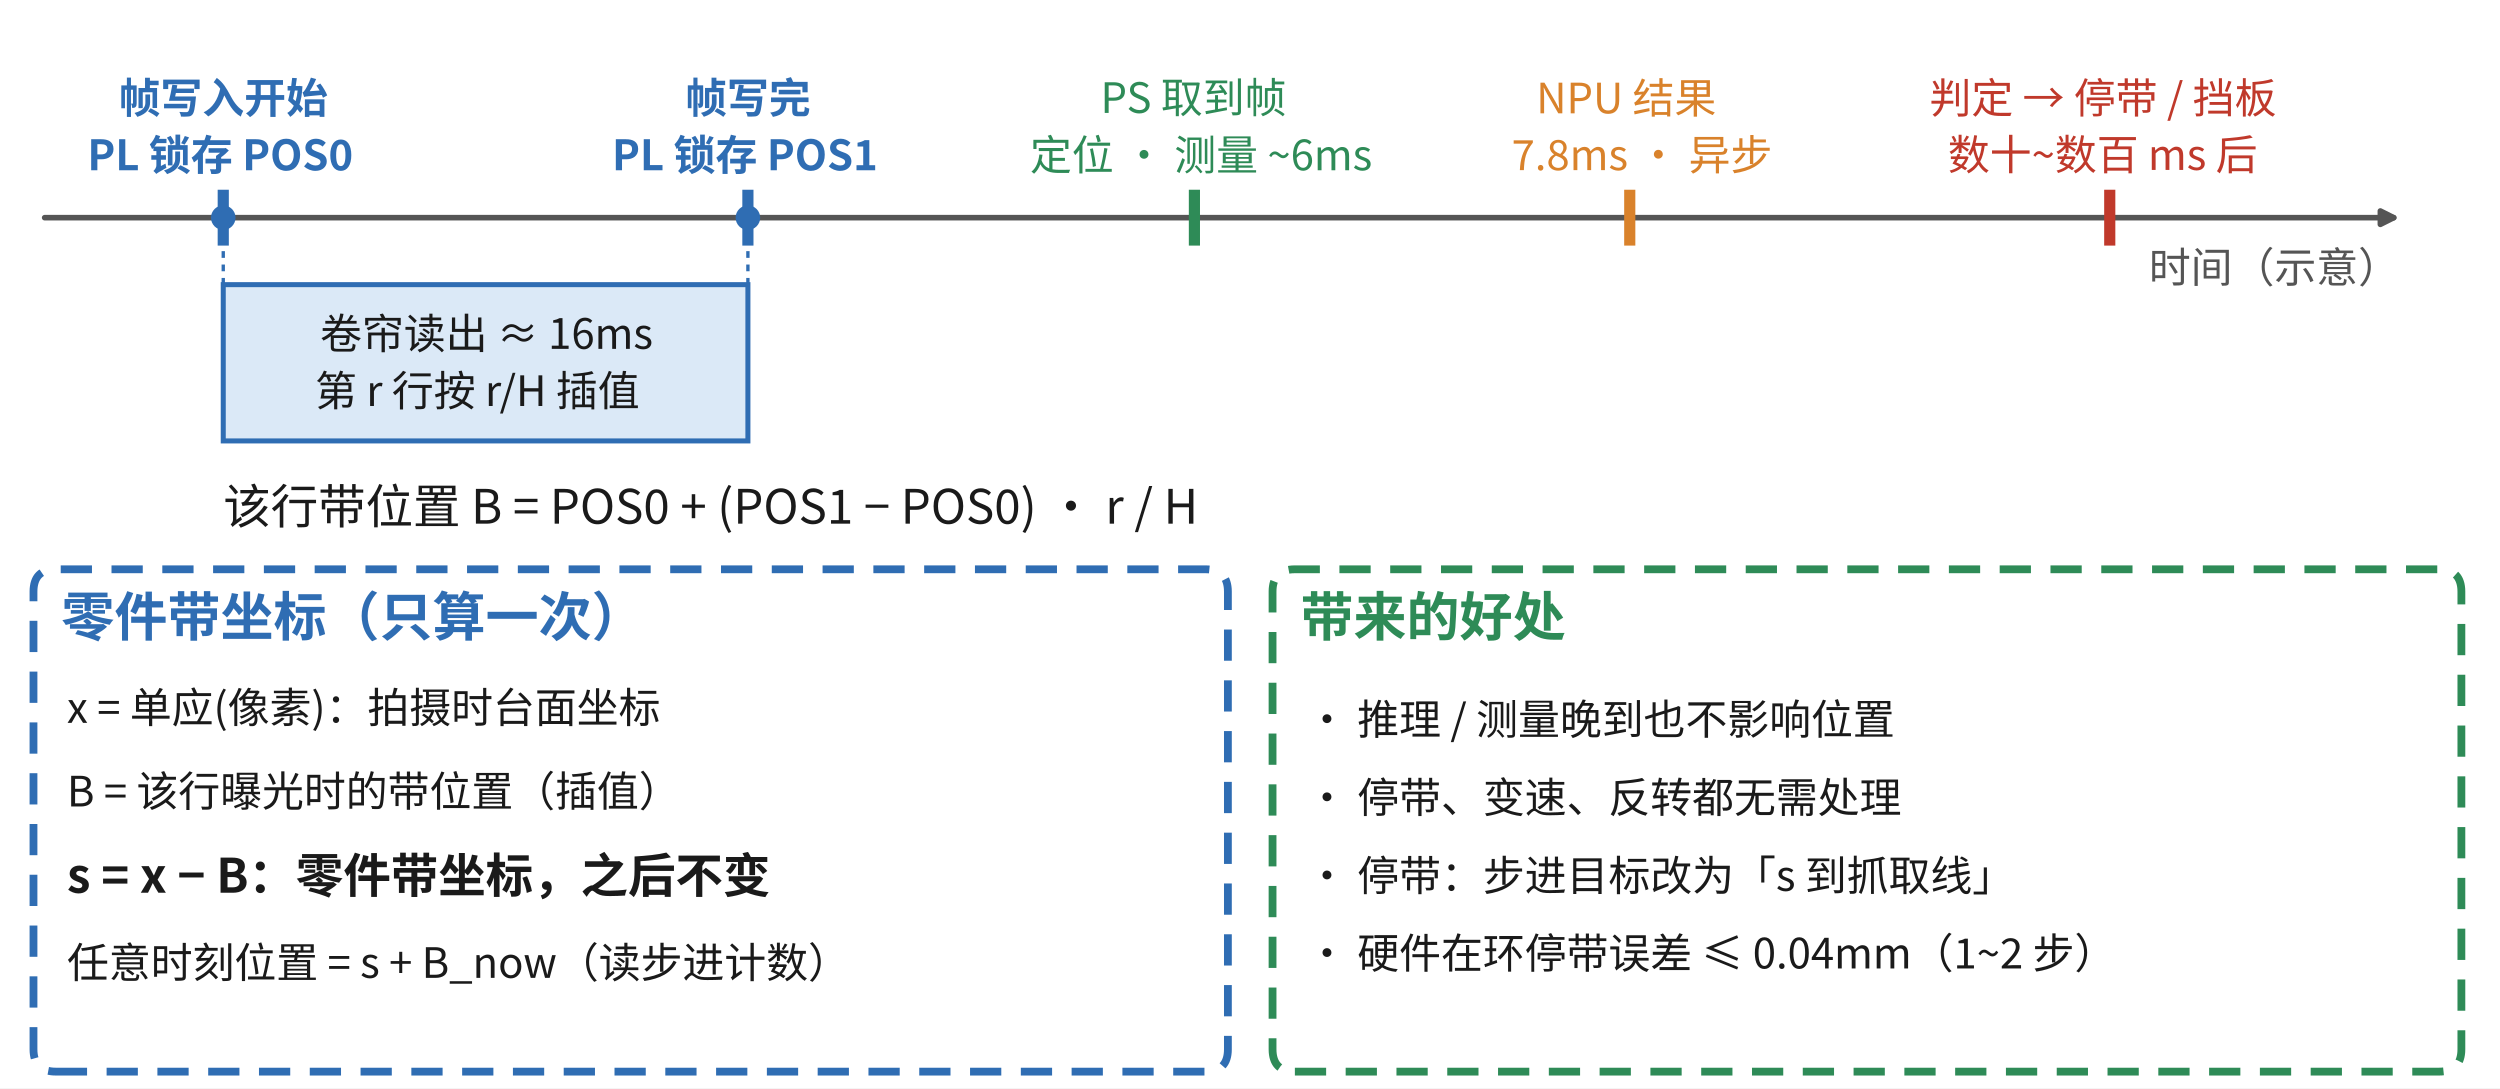
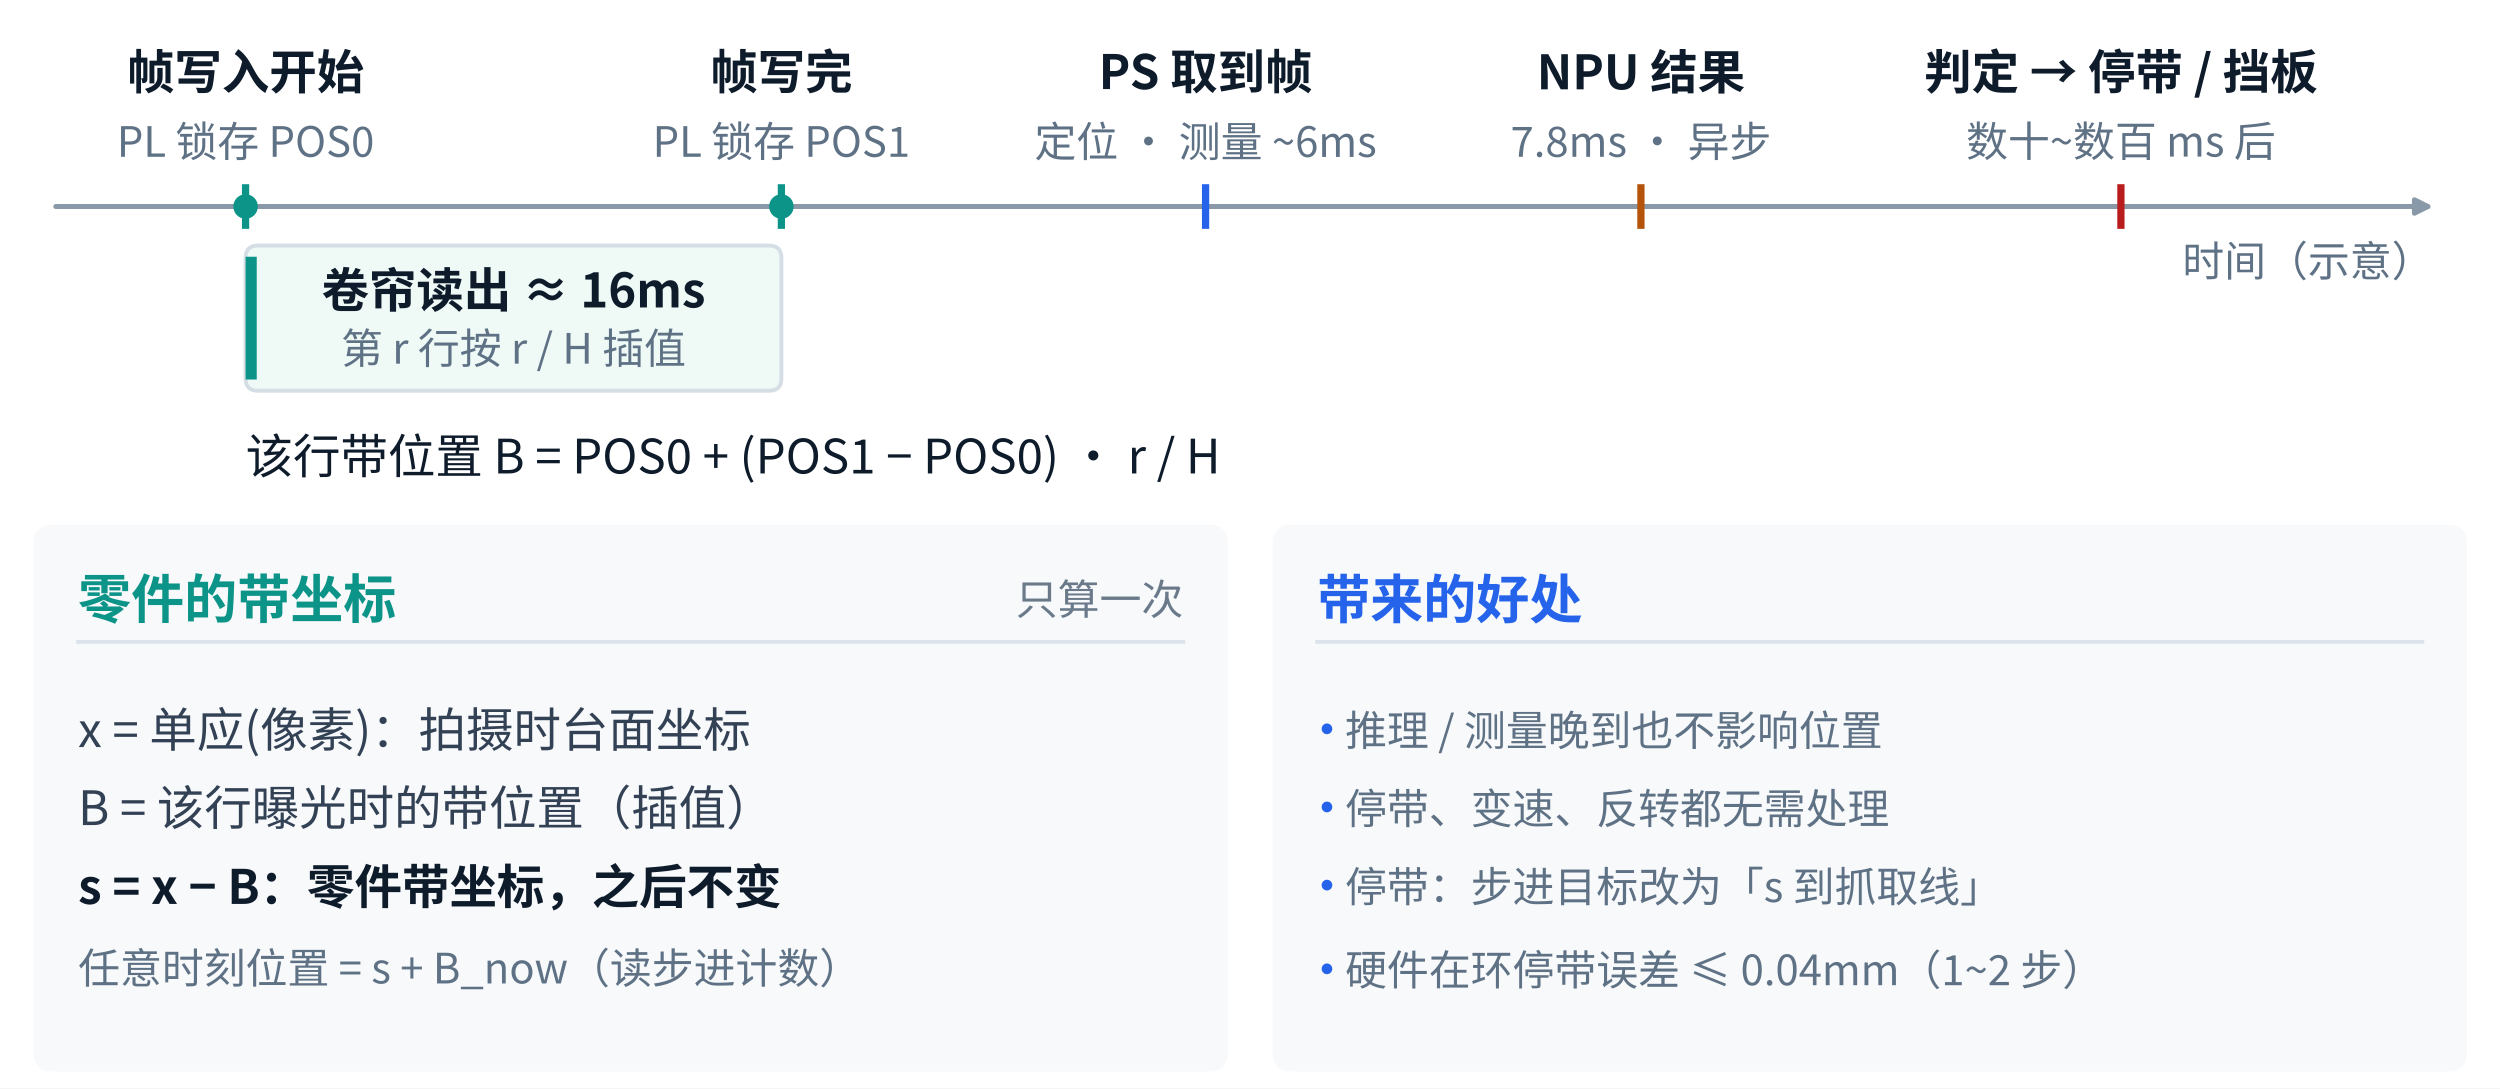
<svg xmlns="http://www.w3.org/2000/svg" width="447.92pt" height="195pt" viewBox="0 0 447.92 195" version="1.1">
  <defs>
    <style type="text/css">*{stroke-linejoin: round; stroke-linecap: butt}</style>
  </defs>
  <g id="figure_1">
    <g id="patch_1">
      <path d="M 0 195  L 447.92 195  L 447.92 0  L 0 0  z " style="fill: #ffffff" />
    </g>
    <g id="axes_1">
      <g id="patch_2">
-         <path d="M 40 79  L 134 79  L 134 51  L 40 51  z " clip-path="url(#p6368940139)" style="fill: #dbe9f7; stroke: #2f6db3; stroke-width: 0.9; stroke-linejoin: miter" />
+         <path d="M 9.5 192  L 216.5 192  Q 220 192 220 188.5  L 220 97.5  Q 220 94 216.5 94  L 9.5 94  Q 6 94 6 97.5  L 6 188.5  Q 6 192 9.5 192  z " clip-path="url(#pf48c7b3c7a)" style="fill: #f7f9fb" />
+       </g>
+       <g id="patch_3">
+         <path d="M 231.5 192  L 438.5 192  Q 442 192 442 188.5  L 442 97.5  Q 442 94 438.5 94  L 231.5 94  Q 228 94 228 97.5  L 228 188.5  Q 228 192 231.5 192  z " clip-path="url(#pf48c7b3c7a)" style="fill: #f7f9fb" />
      </g>
      <g id="line2d_1">
-         <path d="M 40 51  L 40 43  " clip-path="url(#p6368940139)" style="fill: none; stroke-dasharray: 1.2,1.2; stroke-dashoffset: 0; stroke: #2f6db3; stroke-width: 0.6" />
+         <path d="M 14 115  L 212 115  " clip-path="url(#pf48c7b3c7a)" style="fill: none; stroke: #dce3ea; stroke-width: 0.7; stroke-linecap: square" />
      </g>
      <g id="line2d_2">
-         <path d="M 134 51  L 134 43  " clip-path="url(#p6368940139)" style="fill: none; stroke-dasharray: 1.2,1.2; stroke-dashoffset: 0; stroke: #2f6db3; stroke-width: 0.6" />
-       </g>
-       <g id="patch_3">
-         <path d="M 10 192  L 216 192  Q 220 192 220 188  L 220 106  Q 220 102 216 102  L 10 102  Q 6 102 6 106  L 6 188  Q 6 192 10 192  L 10 192  z " clip-path="url(#p6368940139)" style="fill: none; stroke-dasharray: 5.6,3.5; stroke-dashoffset: 0; stroke: #2f6db3; stroke-width: 1.4; stroke-linejoin: miter" />
+         <path d="M 236 115  L 434 115  " clip-path="url(#pf48c7b3c7a)" style="fill: none; stroke: #dce3ea; stroke-width: 0.7; stroke-linecap: square" />
      </g>
      <g id="patch_4">
-         <path d="M 232 192  L 437 192  Q 441 192 441 188  L 441 106  Q 441 102 437 102  L 232 102  Q 228 102 228 106  L 228 188  Q 228 192 232 192  L 232 192  z " clip-path="url(#p6368940139)" style="fill: none; stroke-dasharray: 5.6,3.5; stroke-dashoffset: 0; stroke: #2e8b57; stroke-width: 1.4; stroke-linejoin: miter" />
+         <path d="M 10 37  Q 223 37 434.994 37  " clip-path="url(#pf48c7b3c7a)" style="fill: none; stroke: #8a99a8; stroke-width: 0.9; stroke-linecap: round" />
+         <path d="M 432.594 35.8  L 434.994 37  L 432.594 38.2  z " clip-path="url(#pf48c7b3c7a)" style="fill: #8a99a8; stroke: #8a99a8; stroke-width: 0.9; stroke-linecap: round" />
+       </g>
+       <g id="line2d_3">
+         <path d="M 44 41  L 44 33  " clip-path="url(#pf48c7b3c7a)" style="fill: none; stroke: #0d9488; stroke-width: 1.3" />
+       </g>
+       <g id="line2d_4">
+         <path d="M 140 41  L 140 33  " clip-path="url(#pf48c7b3c7a)" style="fill: none; stroke: #0d9488; stroke-width: 1.3" />
+       </g>
+       <g id="line2d_5">
+         <path d="M 216 41  L 216 33  " clip-path="url(#pf48c7b3c7a)" style="fill: none; stroke: #2563eb; stroke-width: 1.3" />
+       </g>
+       <g id="line2d_6">
+         <path d="M 294 41  L 294 33  " clip-path="url(#pf48c7b3c7a)" style="fill: none; stroke: #b45309; stroke-width: 1.3" />
+       </g>
+       <g id="line2d_7">
+         <path d="M 380 41  L 380 33  " clip-path="url(#pf48c7b3c7a)" style="fill: none; stroke: #b91c1c; stroke-width: 1.3" />
      </g>
      <g id="patch_5">
-         <path d="M 8 39  Q 219 39 428.882 39  " clip-path="url(#p6368940139)" style="fill: none; stroke: #555555; stroke-linecap: round" />
-         <path d="M 426.482 37.8  L 428.882 39  L 426.482 40.2  z " clip-path="url(#p6368940139)" style="fill: #555555; stroke: #555555; stroke-linecap: round" />
+         <path d="M 46.2 70  L 137.8 70  Q 140 70 140 67.8  L 140 46.2  Q 140 44 137.8 44  L 46.2 44  Q 44 44 44 46.2  L 44 67.8  Q 44 70 46.2 70  z " clip-path="url(#pf48c7b3c7a)" style="fill: #effaf7; stroke: #d5dde5; stroke-width: 0.7; stroke-linejoin: miter" />
      </g>
-       <g id="line2d_3">
-         <path d="M 40 43  L 40 35  " clip-path="url(#p6368940139)" style="fill: none; stroke: #2f6db3; stroke-width: 2; stroke-linecap: square" />
-       </g>
-       <g id="line2d_4">
-         <path d="M 134 43  L 134 35  " clip-path="url(#p6368940139)" style="fill: none; stroke: #2f6db3; stroke-width: 2; stroke-linecap: square" />
-       </g>
-       <g id="line2d_5">
-         <path d="M 214 43  L 214 35  " clip-path="url(#p6368940139)" style="fill: none; stroke: #2e8b57; stroke-width: 2; stroke-linecap: square" />
-       </g>
-       <g id="line2d_6">
-         <path d="M 292 43  L 292 35  " clip-path="url(#p6368940139)" style="fill: none; stroke: #d9822b; stroke-width: 2; stroke-linecap: square" />
-       </g>
-       <g id="line2d_7">
-         <path d="M 378 43  L 378 35  " clip-path="url(#p6368940139)" style="fill: none; stroke: #c0392b; stroke-width: 2; stroke-linecap: square" />
+       <g id="patch_6">
+         <path d="M 44 68  L 46 68  L 46 46  L 44 46  z " clip-path="url(#pf48c7b3c7a)" style="fill: #0d9488" />
      </g>
      <g id="text_1">
-         <text style="font-size: 7.5px; font-family: 'Microsoft YaHei', 'Noto Sans CJK SC', 'WenQuanYi Zen Hei', 'SimHei', 'DejaVu Sans', sans-serif; text-anchor: end; fill: #555555" x="430" y="50.632" transform="rotate(-0 430 50.63184)">时间（示意）</text>
+         <text style="font-size: 7.5px; font-family: 'Microsoft YaHei', 'Noto Sans CJK SC', 'WenQuanYi Zen Hei', 'SimHei', 'DejaVu Sans', sans-serif; text-anchor: end; fill: #5f7285" x="436" y="49.518" transform="rotate(-0 436 49.51777)">时间（示意）</text>
      </g>
      <g id="text_2">
-         <text style="font-weight: 700; font-size: 7.5px; font-family: 'Microsoft YaHei', 'Noto Sans CJK SC', 'WenQuanYi Zen Hei', 'SimHei', 'DejaVu Sans', sans-serif; fill: #2f6db3" transform="translate(21.25 20.2834)">帧写入开始</text>
-         <text style="font-weight: 700; font-size: 7.5px; font-family: 'Microsoft YaHei', 'Noto Sans CJK SC', 'WenQuanYi Zen Hei', 'SimHei', 'DejaVu Sans', sans-serif; fill: #2f6db3" transform="translate(15.64902 30.50801)">PL 锁存 POS0</text>
+         <text style="font-weight: 700; font-size: 8.5px; font-family: 'Microsoft YaHei', 'Noto Sans CJK SC', 'WenQuanYi Zen Hei', 'SimHei', 'DejaVu Sans', sans-serif; text-anchor: middle; fill: #0e1b2b" x="44" y="15.976" transform="rotate(-0 44 15.97566)">帧写入开始</text>
      </g>
      <g id="text_3">
-         <text style="font-weight: 700; font-size: 7.5px; font-family: 'Microsoft YaHei', 'Noto Sans CJK SC', 'WenQuanYi Zen Hei', 'SimHei', 'DejaVu Sans', sans-serif; fill: #2f6db3" transform="translate(122.75 20.27285)">帧写完</text>
-         <text style="font-weight: 700; font-size: 7.5px; font-family: 'Microsoft YaHei', 'Noto Sans CJK SC', 'WenQuanYi Zen Hei', 'SimHei', 'DejaVu Sans', sans-serif; fill: #2f6db3" transform="translate(109.649 30.50801)">PL 锁存 POS1</text>
+         <text style="font-size: 7.5px; font-family: 'Microsoft YaHei', 'Noto Sans CJK SC', 'WenQuanYi Zen Hei', 'SimHei', 'DejaVu Sans', sans-serif; text-anchor: middle; fill: #5f7285" x="44" y="28.096" transform="rotate(-0 44 28.09629)">PL 锁存 POS0</text>
      </g>
      <g id="text_4">
-         <text style="font-size: 7.5px; font-family: 'Microsoft YaHei', 'Noto Sans CJK SC', 'WenQuanYi Zen Hei', 'SimHei', 'DejaVu Sans', sans-serif; fill: #2e8b57" transform="translate(197.1813 20.23594)">PS 取到帧</text>
-         <text style="font-size: 7.5px; font-family: 'Microsoft YaHei', 'Noto Sans CJK SC', 'WenQuanYi Zen Hei', 'SimHei', 'DejaVu Sans', sans-serif; fill: #2e8b57" transform="translate(184.5373 30.50449)">定位 · 测量 ~6ms</text>
+         <text style="font-weight: 700; font-size: 8.5px; font-family: 'Microsoft YaHei', 'Noto Sans CJK SC', 'WenQuanYi Zen Hei', 'SimHei', 'DejaVu Sans', sans-serif; text-anchor: middle; fill: #0e1b2b" x="140" y="15.964" transform="rotate(-0 140 15.96371)">帧写完</text>
      </g>
      <g id="text_5">
-         <text style="font-size: 7.5px; font-family: 'Microsoft YaHei', 'Noto Sans CJK SC', 'WenQuanYi Zen Hei', 'SimHei', 'DejaVu Sans', sans-serif; fill: #d9822b" transform="translate(275.2475 20.30918)">NPU 结果</text>
-         <text style="font-size: 7.5px; font-family: 'Microsoft YaHei', 'Noto Sans CJK SC', 'WenQuanYi Zen Hei', 'SimHei', 'DejaVu Sans', sans-serif; fill: #d9822b" transform="translate(270.8266 30.48574)">7.8ms · 异步</text>
+         <text style="font-size: 7.5px; font-family: 'Microsoft YaHei', 'Noto Sans CJK SC', 'WenQuanYi Zen Hei', 'SimHei', 'DejaVu Sans', sans-serif; text-anchor: middle; fill: #5f7285" x="140" y="28.096" transform="rotate(-0 140 28.09629)">PL 锁存 POS1</text>
      </g>
      <g id="text_6">
-         <text style="font-size: 7.5px; font-family: 'Microsoft YaHei', 'Noto Sans CJK SC', 'WenQuanYi Zen Hei', 'SimHei', 'DejaVu Sans', sans-serif; fill: #c0392b" transform="translate(345.709 20.29453)">判定 → 停带 / 挡板</text>
-         <text style="font-size: 7.5px; font-family: 'Microsoft YaHei', 'Noto Sans CJK SC', 'WenQuanYi Zen Hei', 'SimHei', 'DejaVu Sans', sans-serif; fill: #c0392b" transform="translate(348.999 30.44941)">数十~数百 ms 后</text>
+         <text style="font-weight: 700; font-size: 8.5px; font-family: 'Microsoft YaHei', 'Noto Sans CJK SC', 'WenQuanYi Zen Hei', 'SimHei', 'DejaVu Sans', sans-serif; text-anchor: middle; fill: #0e1b2b" x="216" y="15.963" transform="rotate(-0 216 15.96305)">PS 取到帧</text>
      </g>
      <g id="text_7">
-         <text style="font-size: 7.5px; font-family: 'Microsoft YaHei', 'Noto Sans CJK SC', 'WenQuanYi Zen Hei', 'SimHei', 'DejaVu Sans', sans-serif; fill: #1a1a1a" transform="translate(57.34746 62.50098)">卷帘读出 ≈ 16ms</text>
-         <text style="font-size: 7.5px; font-family: 'Microsoft YaHei', 'Noto Sans CJK SC', 'WenQuanYi Zen Hei', 'SimHei', 'DejaVu Sans', sans-serif; fill: #1a1a1a" transform="translate(56.44453 72.74375)">第 r 行按 r/H 插值</text>
+         <text style="font-size: 7.5px; font-family: 'Microsoft YaHei', 'Noto Sans CJK SC', 'WenQuanYi Zen Hei', 'SimHei', 'DejaVu Sans', sans-serif; text-anchor: middle; fill: #5f7285" x="216" y="28.119" transform="rotate(-0 216 28.11856)">定位 · 测量 ~6ms</text>
      </g>
      <g id="text_8">
-         <text style="font-size: 8.5px; font-family: 'Microsoft YaHei', 'Noto Sans CJK SC', 'WenQuanYi Zen Hei', 'SimHei', 'DejaVu Sans', sans-serif; text-anchor: start; fill: #1a1a1a" x="40" y="93.828" transform="rotate(-0 40 93.82824)">该行带位置 B = POS0 + (POS1 − POS0) · r / H</text>
+         <text style="font-weight: 700; font-size: 8.5px; font-family: 'Microsoft YaHei', 'Noto Sans CJK SC', 'WenQuanYi Zen Hei', 'SimHei', 'DejaVu Sans', sans-serif; text-anchor: middle; fill: #0e1b2b" x="294" y="16.005" transform="rotate(-0 294 16.00488)">NPU 结果</text>
      </g>
      <g id="text_9">
-         <text style="font-weight: 700; font-size: 9.5px; font-family: 'Microsoft YaHei', 'Noto Sans CJK SC', 'WenQuanYi Zen Hei', 'SimHei', 'DejaVu Sans', sans-serif; text-anchor: start; fill: #2f6db3" x="11" y="113.946" transform="rotate(-0 11 113.9459)">零件带坐标（只算一次）</text>
+         <text style="font-size: 7.5px; font-family: 'Microsoft YaHei', 'Noto Sans CJK SC', 'WenQuanYi Zen Hei', 'SimHei', 'DejaVu Sans', sans-serif; text-anchor: middle; fill: #5f7285" x="294" y="28.1" transform="rotate(-0 294 28.0998)">7.8ms · 异步</text>
      </g>
      <g id="text_10">
-         <text style="font-size: 7.5px; font-family: 'Microsoft YaHei', 'Noto Sans CJK SC', 'WenQuanYi Zen Hei', 'SimHei', 'DejaVu Sans', sans-serif; text-anchor: start; fill: #1a1a1a" x="12" y="129.514" transform="rotate(-0 12 129.5143)">x = 单应(像素)：拍摄时台面坐标</text>
+         <text style="font-weight: 700; font-size: 8.5px; font-family: 'Microsoft YaHei', 'Noto Sans CJK SC', 'WenQuanYi Zen Hei', 'SimHei', 'DejaVu Sans', sans-serif; text-anchor: middle; fill: #0e1b2b" x="380" y="15.972" transform="rotate(-0 380 15.97168)">判定 → 停带 / 挡板</text>
      </g>
      <g id="text_11">
-         <text style="font-size: 7.5px; font-family: 'Microsoft YaHei', 'Noto Sans CJK SC', 'WenQuanYi Zen Hei', 'SimHei', 'DejaVu Sans', sans-serif; text-anchor: start; fill: #1a1a1a" x="12" y="144.496" transform="rotate(-0 12 144.4955)">B = 该行曝光时的带位置（插值）</text>
+         <text style="font-size: 7.5px; font-family: 'Microsoft YaHei', 'Noto Sans CJK SC', 'WenQuanYi Zen Hei', 'SimHei', 'DejaVu Sans', sans-serif; text-anchor: middle; fill: #5f7285" x="380" y="28.063" transform="rotate(-0 380 28.06348)">数十~数百 ms 后</text>
      </g>
      <g id="text_12">
-         <text style="font-weight: 700; font-size: 8.5px; font-family: 'Microsoft YaHei', 'Noto Sans CJK SC', 'WenQuanYi Zen Hei', 'SimHei', 'DejaVu Sans', sans-serif; text-anchor: start; fill: #1a1a1a" x="12" y="159.955" transform="rotate(-0 12 159.9551)">s = x − B：零件带坐标，之后不变</text>
+         <text style="font-weight: 700; font-size: 8.5px; font-family: 'Microsoft YaHei', 'Noto Sans CJK SC', 'WenQuanYi Zen Hei', 'SimHei', 'DejaVu Sans', sans-serif; text-anchor: middle; fill: #0e1b2b" x="92" y="55.084" transform="rotate(-0 92 55.08406)">卷帘读出 ≈ 16ms</text>
      </g>
      <g id="text_13">
-         <text style="font-size: 7.5px; font-family: 'Microsoft YaHei', 'Noto Sans CJK SC', 'WenQuanYi Zen Hei', 'SimHei', 'DejaVu Sans', sans-serif; text-anchor: start; fill: #1a1a1a" x="12" y="175.205" transform="rotate(-0 12 175.2049)">任意时刻位置 = s + B_now（读步进计数）</text>
+         <text style="font-size: 7.5px; font-family: 'Microsoft YaHei', 'Noto Sans CJK SC', 'WenQuanYi Zen Hei', 'SimHei', 'DejaVu Sans', sans-serif; text-anchor: middle; fill: #5f7285" x="92" y="65.155" transform="rotate(-0 92 65.15469)">第 r 行按 r / H 插值</text>
      </g>
      <g id="text_14">
-         <text style="font-weight: 700; font-size: 9.5px; font-family: 'Microsoft YaHei', 'Noto Sans CJK SC', 'WenQuanYi Zen Hei', 'SimHei', 'DejaVu Sans', sans-serif; text-anchor: start; fill: #2e8b57" x="233" y="113.946" transform="rotate(-0 233 113.9459)">带来的好处</text>
+         <text style="font-size: 8.5px; font-family: 'Microsoft YaHei', 'Noto Sans CJK SC', 'WenQuanYi Zen Hei', 'SimHei', 'DejaVu Sans', sans-serif; text-anchor: start; fill: #0e1b2b" x="44" y="84.828" transform="rotate(-0 44 84.82824)">该行带位置 B = POS0 + (POS1 − POS0) · r / H</text>
      </g>
      <g id="text_15">
-         <text style="font-size: 7.5px; font-family: 'Microsoft YaHei', 'Noto Sans CJK SC', 'WenQuanYi Zen Hei', 'SimHei', 'DejaVu Sans', sans-serif; text-anchor: start; fill: #1a1a1a" x="234" y="131.619" transform="rotate(-0 234 131.6186)">• 推理 / 测量晚到也不影响位置</text>
+         <text style="font-weight: 700; font-size: 9.5px; font-family: 'Microsoft YaHei', 'Noto Sans CJK SC', 'WenQuanYi Zen Hei', 'SimHei', 'DejaVu Sans', sans-serif; text-anchor: start; fill: #0d9488" x="14" y="110.775" transform="rotate(-0 14 110.7753)">零件的带坐标</text>
      </g>
      <g id="text_16">
-         <text style="font-size: 7.5px; font-family: 'Microsoft YaHei', 'Noto Sans CJK SC', 'WenQuanYi Zen Hei', 'SimHei', 'DejaVu Sans', sans-serif; text-anchor: start; fill: #1a1a1a" x="234" y="145.619" transform="rotate(-0 234 145.6186)">• 停带、变速、反转都无需处理</text>
+         <text style="font-size: 7.5px; font-family: 'Microsoft YaHei', 'Noto Sans CJK SC', 'WenQuanYi Zen Hei', 'SimHei', 'DejaVu Sans', sans-serif; text-anchor: end; fill: #6b7a8b" x="212" y="110.115" transform="rotate(-0 212 110.115)">只算一次</text>
      </g>
      <g id="text_17">
-         <text style="font-size: 7.5px; font-family: 'Microsoft YaHei', 'Noto Sans CJK SC', 'WenQuanYi Zen Hei', 'SimHei', 'DejaVu Sans', sans-serif; text-anchor: start; fill: #1a1a1a" x="234" y="159.619" transform="rotate(-0 234 159.6186)">• 停带：步进目标改为「s 到抓取线」</text>
+         <text style="font-size: 8.5px; font-family: 'Microsoft YaHei', 'Noto Sans CJK SC', 'WenQuanYi Zen Hei', 'SimHei', 'DejaVu Sans', sans-serif; text-anchor: start; fill: #334155" x="14" y="133.849" transform="rotate(-0 14 133.8495)">x = 单应(像素)：拍摄时台面坐标</text>
      </g>
      <g id="text_18">
-         <text style="font-size: 7.5px; font-family: 'Microsoft YaHei', 'Noto Sans CJK SC', 'WenQuanYi Zen Hei', 'SimHei', 'DejaVu Sans', sans-serif; text-anchor: start; fill: #1a1a1a" x="234" y="173.521" transform="rotate(-0 234 173.5213)">• 硬件在环停带误差 ≤ 0.04mm（1~2 步）</text>
+         <text style="font-size: 8.5px; font-family: 'Microsoft YaHei', 'Noto Sans CJK SC', 'WenQuanYi Zen Hei', 'SimHei', 'DejaVu Sans', sans-serif; text-anchor: start; fill: #334155" x="14" y="147.828" transform="rotate(-0 14 147.8282)">B = 该行曝光时的带位置（插值）</text>
      </g>
-       <g id="patch_6">
-         <path d="M 40 40.7  C 40.451 40.7 40.883 40.521 41.202 40.202  C 41.521 39.883 41.7 39.451 41.7 39  C 41.7 38.549 41.521 38.117 41.202 37.798  C 40.883 37.479 40.451 37.3 40 37.3  C 39.549 37.3 39.117 37.479 38.798 37.798  C 38.479 38.117 38.3 38.549 38.3 39  C 38.3 39.451 38.479 39.883 38.798 40.202  C 39.117 40.521 39.549 40.7 40 40.7  z " clip-path="url(#p6368940139)" style="fill: #2f6db3; stroke: #2f6db3; stroke-linejoin: miter" />
+       <g id="text_19">
+         <text style="font-weight: 700; font-size: 8.5px; font-family: 'Microsoft YaHei', 'Noto Sans CJK SC', 'WenQuanYi Zen Hei', 'SimHei', 'DejaVu Sans', sans-serif; text-anchor: start; fill: #0e1b2b" x="14" y="161.955" transform="rotate(-0 14 161.9551)">s = x − B：零件带坐标，之后不变</text>
+       </g>
+       <g id="text_20">
+         <text style="font-size: 7.5px; font-family: 'Microsoft YaHei', 'Noto Sans CJK SC', 'WenQuanYi Zen Hei', 'SimHei', 'DejaVu Sans', sans-serif; text-anchor: start; fill: #5f7285" x="14" y="176.205" transform="rotate(-0 14 176.2049)">任意时刻位置 = s + B_now（读步进计数）</text>
+       </g>
+       <g id="text_21">
+         <text style="font-weight: 700; font-size: 9.5px; font-family: 'Microsoft YaHei', 'Noto Sans CJK SC', 'WenQuanYi Zen Hei', 'SimHei', 'DejaVu Sans', sans-serif; text-anchor: start; fill: #2563eb" x="236" y="110.826" transform="rotate(-0 236 110.8257)">带来的好处</text>
+       </g>
+       <g id="text_22">
+         <text style="font-weight: 700; font-size: 7.5px; font-family: 'Microsoft YaHei', 'Noto Sans CJK SC', 'WenQuanYi Zen Hei', 'SimHei', 'DejaVu Sans', sans-serif; text-anchor: start; fill: #2563eb" x="234" y="133.435" transform="rotate(-0 234 133.4352)">·</text>
+       </g>
+       <g id="text_23">
+         <text style="font-size: 7.5px; font-family: 'Microsoft YaHei', 'Noto Sans CJK SC', 'WenQuanYi Zen Hei', 'SimHei', 'DejaVu Sans', sans-serif; text-anchor: start; fill: #5f7285" x="241" y="133.619" transform="rotate(-0 241 133.6186)">推理 / 测量晚到也不影响位置</text>
+       </g>
+       <g id="text_24">
+         <text style="font-weight: 700; font-size: 7.5px; font-family: 'Microsoft YaHei', 'Noto Sans CJK SC', 'WenQuanYi Zen Hei', 'SimHei', 'DejaVu Sans', sans-serif; text-anchor: start; fill: #2563eb" x="234" y="147.435" transform="rotate(-0 234 147.4352)">·</text>
+       </g>
+       <g id="text_25">
+         <text style="font-size: 7.5px; font-family: 'Microsoft YaHei', 'Noto Sans CJK SC', 'WenQuanYi Zen Hei', 'SimHei', 'DejaVu Sans', sans-serif; text-anchor: start; fill: #5f7285" x="241" y="147.619" transform="rotate(-0 241 147.6186)">停带、变速、反转都无需处理</text>
+       </g>
+       <g id="text_26">
+         <text style="font-weight: 700; font-size: 7.5px; font-family: 'Microsoft YaHei', 'Noto Sans CJK SC', 'WenQuanYi Zen Hei', 'SimHei', 'DejaVu Sans', sans-serif; text-anchor: start; fill: #2563eb" x="234" y="161.435" transform="rotate(-0 234 161.4352)">·</text>
+       </g>
+       <g id="text_27">
+         <text style="font-size: 7.5px; font-family: 'Microsoft YaHei', 'Noto Sans CJK SC', 'WenQuanYi Zen Hei', 'SimHei', 'DejaVu Sans', sans-serif; text-anchor: start; fill: #5f7285" x="241" y="161.619" transform="rotate(-0 241 161.6186)">停带：步进目标改为「s 到抓取线」</text>
+       </g>
+       <g id="text_28">
+         <text style="font-weight: 700; font-size: 7.5px; font-family: 'Microsoft YaHei', 'Noto Sans CJK SC', 'WenQuanYi Zen Hei', 'SimHei', 'DejaVu Sans', sans-serif; text-anchor: start; fill: #2563eb" x="234" y="176.435" transform="rotate(-0 234 176.4352)">·</text>
+       </g>
+       <g id="text_29">
+         <text style="font-size: 7.5px; font-family: 'Microsoft YaHei', 'Noto Sans CJK SC', 'WenQuanYi Zen Hei', 'SimHei', 'DejaVu Sans', sans-serif; text-anchor: start; fill: #5f7285" x="241" y="176.521" transform="rotate(-0 241 176.5213)">硬件在环停带误差 ≤ 0.04mm（1~2 步）</text>
      </g>
      <g id="patch_7">
-         <path d="M 134 40.7  C 134.451 40.7 134.883 40.521 135.202 40.202  C 135.521 39.883 135.7 39.451 135.7 39  C 135.7 38.549 135.521 38.117 135.202 37.798  C 134.883 37.479 134.451 37.3 134 37.3  C 133.549 37.3 133.117 37.479 132.798 37.798  C 132.479 38.117 132.3 38.549 132.3 39  C 132.3 39.451 132.479 39.883 132.798 40.202  C 133.117 40.521 133.549 40.7 134 40.7  z " clip-path="url(#p6368940139)" style="fill: #2f6db3; stroke: #2f6db3; stroke-linejoin: miter" />
+         <path d="M 44 38.7  C 44.451 38.7 44.883 38.521 45.202 38.202  C 45.521 37.883 45.7 37.451 45.7 37  C 45.7 36.549 45.521 36.117 45.202 35.798  C 44.883 35.479 44.451 35.3 44 35.3  C 43.549 35.3 43.117 35.479 42.798 35.798  C 42.479 36.117 42.3 36.549 42.3 37  C 42.3 37.451 42.479 37.883 42.798 38.202  C 43.117 38.521 43.549 38.7 44 38.7  z " clip-path="url(#pf48c7b3c7a)" style="fill: #0d9488; stroke: #0d9488; stroke-linejoin: miter" />
+       </g>
+       <g id="patch_8">
+         <path d="M 140 38.7  C 140.451 38.7 140.883 38.521 141.202 38.202  C 141.521 37.883 141.7 37.451 141.7 37  C 141.7 36.549 141.521 36.117 141.202 35.798  C 140.883 35.479 140.451 35.3 140 35.3  C 139.549 35.3 139.117 35.479 138.798 35.798  C 138.479 36.117 138.3 36.549 138.3 37  C 138.3 37.451 138.479 37.883 138.798 38.202  C 139.117 38.521 139.549 38.7 140 38.7  z " clip-path="url(#pf48c7b3c7a)" style="fill: #0d9488; stroke: #0d9488; stroke-linejoin: miter" />
      </g>
    </g>
  </g>
  <defs>
-     <clipPath id="p6368940139">
+     <clipPath id="pf48c7b3c7a">
      <rect x="0" y="0" width="447.92" height="195" />
    </clipPath>
  </defs>
</svg>
